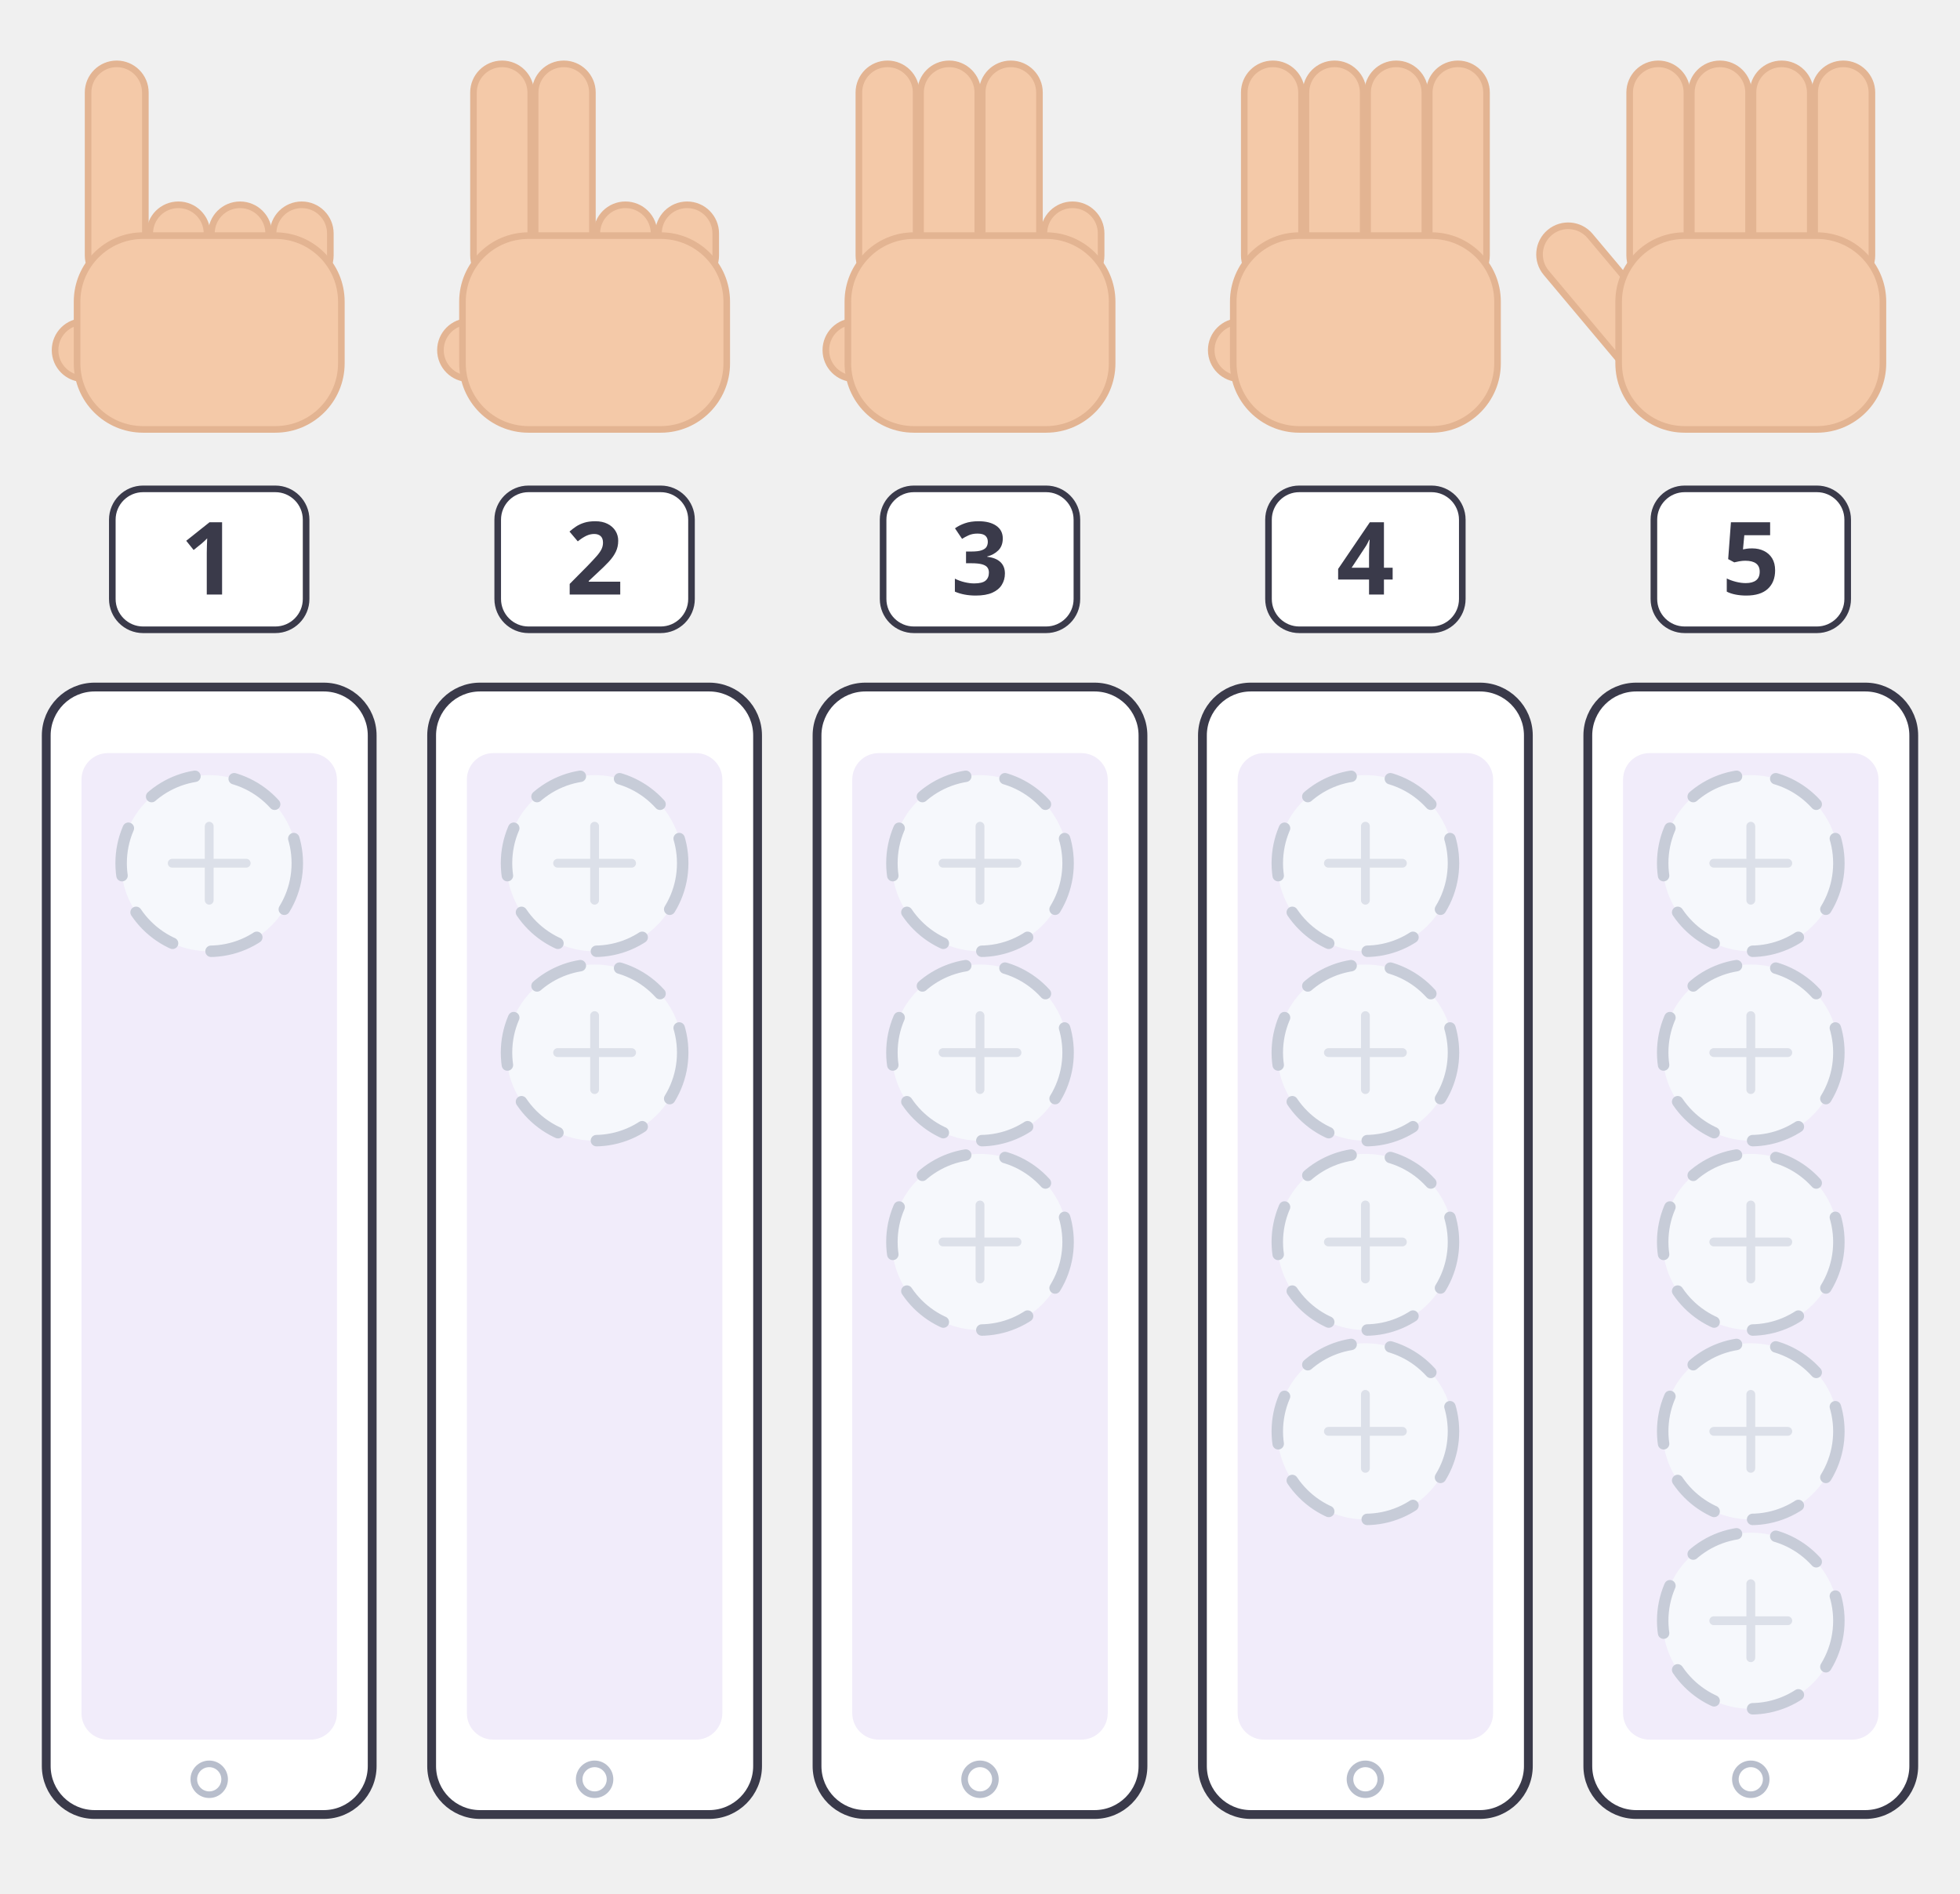
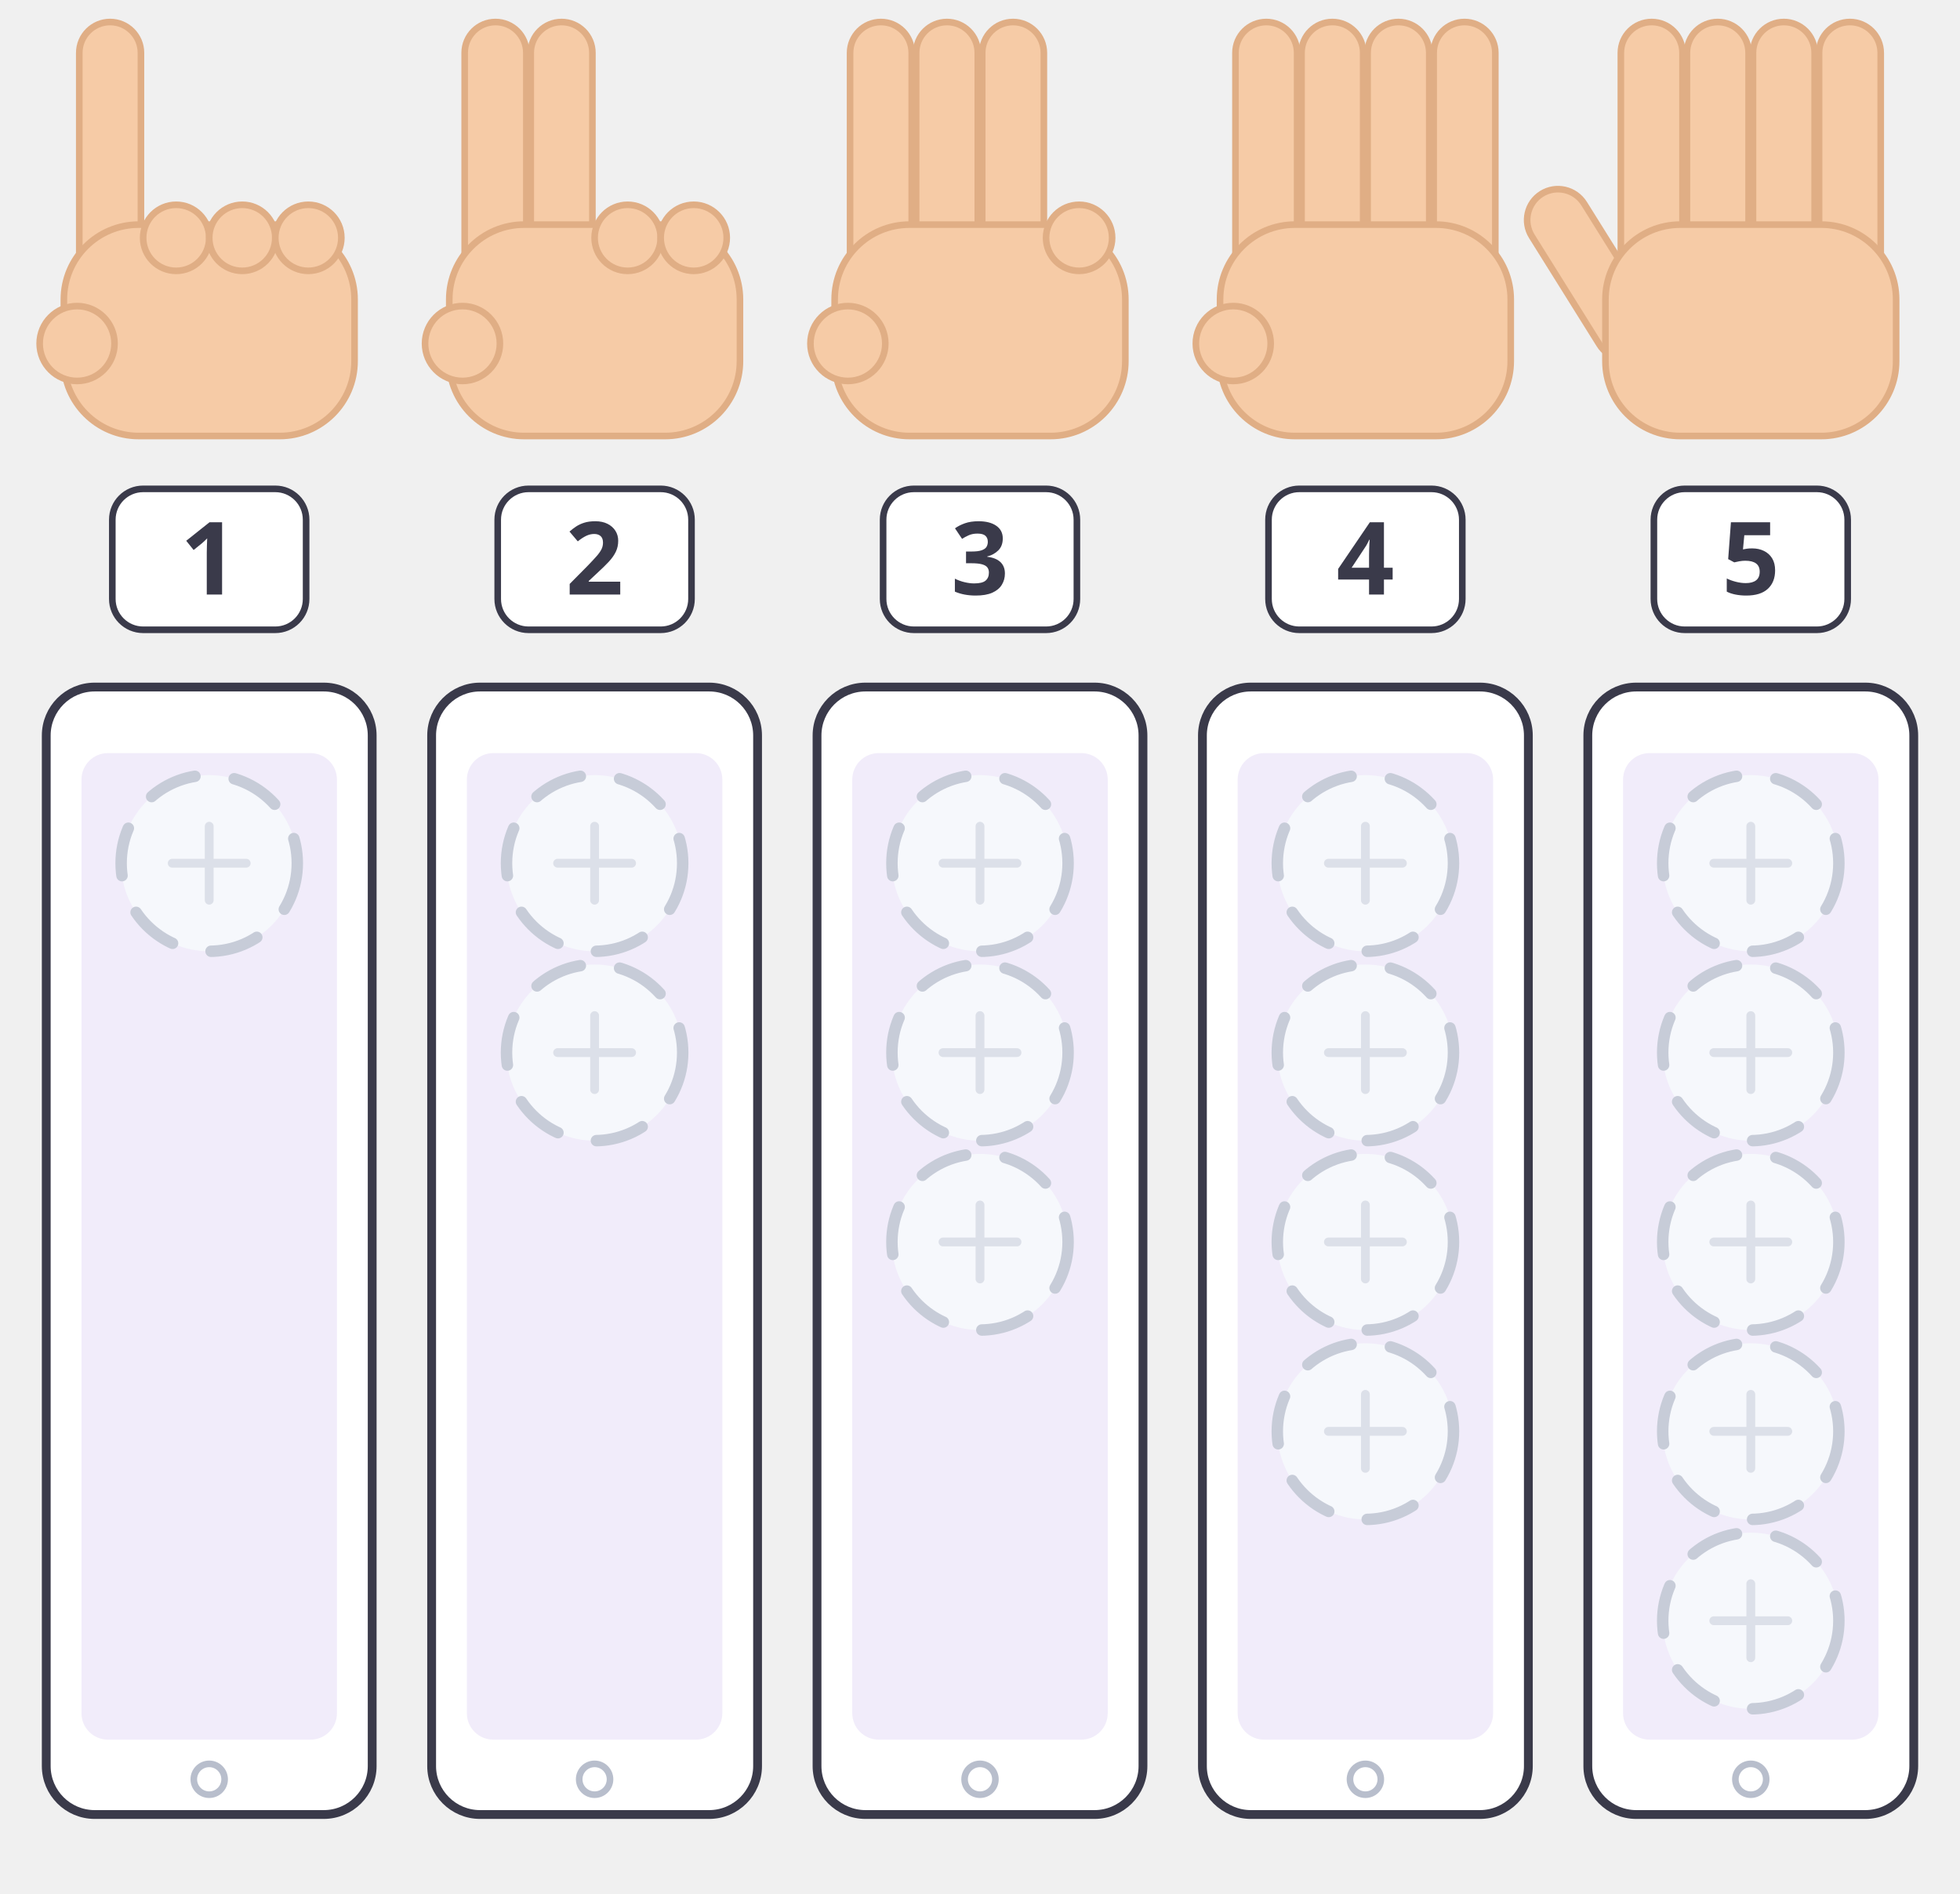
<svg xmlns="http://www.w3.org/2000/svg" viewBox="0 0 890 860" width="890" height="860" font-family="Fredoka, sans-serif">
-   <rect x="40" y="29" width="26" height="100" rx="13" fill="#F4C9A8" stroke="#E3B492" stroke-width="3" />
-   <rect x="68" y="93" width="26" height="36" rx="13" fill="#F4C9A8" stroke="#E3B492" stroke-width="3" />
-   <rect x="96" y="93" width="26" height="36" rx="13" fill="#F4C9A8" stroke="#E3B492" stroke-width="3" />
-   <rect x="124" y="93" width="26" height="36" rx="13" fill="#F4C9A8" stroke="#E3B492" stroke-width="3" />
-   <rect x="25" y="146" width="34" height="26" rx="13" fill="#F4C9A8" stroke="#E3B492" stroke-width="3" />
-   <rect x="35" y="107" width="120" height="88" rx="30" fill="#F4C9A8" stroke="#E3B492" stroke-width="3" />
+   <rect x="36" y="10" width="28" height="120" rx="14" fill="#F6CBA6" stroke="#E0AE85" stroke-width="3" />
+   <rect x="29" y="102" width="132" height="96" rx="34" fill="#F6CBA6" stroke="#E0AE85" stroke-width="3" />
+   <circle cx="80" cy="108" r="15" fill="#F6CBA6" stroke="#E0AE85" stroke-width="3" />
+   <circle cx="110" cy="108" r="15" fill="#F6CBA6" stroke="#E0AE85" stroke-width="3" />
+   <circle cx="140" cy="108" r="15" fill="#F6CBA6" stroke="#E0AE85" stroke-width="3" />
+   <circle cx="35" cy="156" r="17" fill="#F6CBA6" stroke="#E0AE85" stroke-width="3" />
  <rect x="51" y="222" width="88" height="64" rx="14" fill="#fff" stroke="#3A3A4A" stroke-width="3" />
  <text x="95" y="270" text-anchor="middle" font-size="46" font-weight="700" fill="#3A3A4A" font-family="Fredoka, sans-serif">1</text>
  <rect x="21" y="312" width="148" height="512" rx="22" fill="#fff" stroke="#3A3A4A" stroke-width="4" />
  <rect x="37" y="342" width="116" height="448" rx="12" fill="#F1ECFA" />
  <circle cx="95" cy="808" r="7" fill="none" stroke="#B8BECC" stroke-width="3" />
  <circle cx="95.0" cy="392.0" r="40.0" fill="#F6F8FC" stroke="#C7CCD8" stroke-width="5.2" stroke-dasharray="22.0 18.0" stroke-linecap="round" />
  <path d="M78.2,392.0 H111.8 M95.0,375.2 V408.8" stroke="#C7CCD8" stroke-width="4.0" stroke-linecap="round" opacity="0.55" />
-   <rect x="215" y="29" width="26" height="100" rx="13" fill="#F4C9A8" stroke="#E3B492" stroke-width="3" />
-   <rect x="243" y="29" width="26" height="100" rx="13" fill="#F4C9A8" stroke="#E3B492" stroke-width="3" />
-   <rect x="271" y="93" width="26" height="36" rx="13" fill="#F4C9A8" stroke="#E3B492" stroke-width="3" />
-   <rect x="299" y="93" width="26" height="36" rx="13" fill="#F4C9A8" stroke="#E3B492" stroke-width="3" />
-   <rect x="200" y="146" width="34" height="26" rx="13" fill="#F4C9A8" stroke="#E3B492" stroke-width="3" />
-   <rect x="210" y="107" width="120" height="88" rx="30" fill="#F4C9A8" stroke="#E3B492" stroke-width="3" />
+   <rect x="211" y="10" width="28" height="120" rx="14" fill="#F6CBA6" stroke="#E0AE85" stroke-width="3" />
+   <rect x="241" y="10" width="28" height="120" rx="14" fill="#F6CBA6" stroke="#E0AE85" stroke-width="3" />
+   <rect x="204" y="102" width="132" height="96" rx="34" fill="#F6CBA6" stroke="#E0AE85" stroke-width="3" />
+   <circle cx="285" cy="108" r="15" fill="#F6CBA6" stroke="#E0AE85" stroke-width="3" />
+   <circle cx="315" cy="108" r="15" fill="#F6CBA6" stroke="#E0AE85" stroke-width="3" />
+   <circle cx="210" cy="156" r="17" fill="#F6CBA6" stroke="#E0AE85" stroke-width="3" />
  <rect x="226" y="222" width="88" height="64" rx="14" fill="#fff" stroke="#3A3A4A" stroke-width="3" />
  <text x="270" y="270" text-anchor="middle" font-size="46" font-weight="700" fill="#3A3A4A" font-family="Fredoka, sans-serif">2</text>
  <rect x="196" y="312" width="148" height="512" rx="22" fill="#fff" stroke="#3A3A4A" stroke-width="4" />
  <rect x="212" y="342" width="116" height="448" rx="12" fill="#F1ECFA" />
  <circle cx="270" cy="808" r="7" fill="none" stroke="#B8BECC" stroke-width="3" />
  <circle cx="270.0" cy="392.0" r="40.0" fill="#F6F8FC" stroke="#C7CCD8" stroke-width="5.2" stroke-dasharray="22.0 18.0" stroke-linecap="round" />
  <path d="M253.2,392.0 H286.8 M270.0,375.2 V408.8" stroke="#C7CCD8" stroke-width="4.0" stroke-linecap="round" opacity="0.55" />
  <circle cx="270.0" cy="478.0" r="40.0" fill="#F6F8FC" stroke="#C7CCD8" stroke-width="5.2" stroke-dasharray="22.0 18.0" stroke-linecap="round" />
  <path d="M253.2,478.0 H286.8 M270.0,461.2 V494.8" stroke="#C7CCD8" stroke-width="4.0" stroke-linecap="round" opacity="0.55" />
-   <rect x="390" y="29" width="26" height="100" rx="13" fill="#F4C9A8" stroke="#E3B492" stroke-width="3" />
-   <rect x="418" y="29" width="26" height="100" rx="13" fill="#F4C9A8" stroke="#E3B492" stroke-width="3" />
-   <rect x="446" y="29" width="26" height="100" rx="13" fill="#F4C9A8" stroke="#E3B492" stroke-width="3" />
-   <rect x="474" y="93" width="26" height="36" rx="13" fill="#F4C9A8" stroke="#E3B492" stroke-width="3" />
-   <rect x="375" y="146" width="34" height="26" rx="13" fill="#F4C9A8" stroke="#E3B492" stroke-width="3" />
-   <rect x="385" y="107" width="120" height="88" rx="30" fill="#F4C9A8" stroke="#E3B492" stroke-width="3" />
+   <rect x="386" y="10" width="28" height="120" rx="14" fill="#F6CBA6" stroke="#E0AE85" stroke-width="3" />
+   <rect x="416" y="10" width="28" height="120" rx="14" fill="#F6CBA6" stroke="#E0AE85" stroke-width="3" />
+   <rect x="446" y="10" width="28" height="120" rx="14" fill="#F6CBA6" stroke="#E0AE85" stroke-width="3" />
+   <rect x="379" y="102" width="132" height="96" rx="34" fill="#F6CBA6" stroke="#E0AE85" stroke-width="3" />
+   <circle cx="490" cy="108" r="15" fill="#F6CBA6" stroke="#E0AE85" stroke-width="3" />
+   <circle cx="385" cy="156" r="17" fill="#F6CBA6" stroke="#E0AE85" stroke-width="3" />
  <rect x="401" y="222" width="88" height="64" rx="14" fill="#fff" stroke="#3A3A4A" stroke-width="3" />
  <text x="445" y="270" text-anchor="middle" font-size="46" font-weight="700" fill="#3A3A4A" font-family="Fredoka, sans-serif">3</text>
  <rect x="371" y="312" width="148" height="512" rx="22" fill="#fff" stroke="#3A3A4A" stroke-width="4" />
  <rect x="387" y="342" width="116" height="448" rx="12" fill="#F1ECFA" />
  <circle cx="445" cy="808" r="7" fill="none" stroke="#B8BECC" stroke-width="3" />
  <circle cx="445.0" cy="392.0" r="40.0" fill="#F6F8FC" stroke="#C7CCD8" stroke-width="5.2" stroke-dasharray="22.0 18.0" stroke-linecap="round" />
  <path d="M428.2,392.0 H461.8 M445.0,375.2 V408.8" stroke="#C7CCD8" stroke-width="4.0" stroke-linecap="round" opacity="0.55" />
  <circle cx="445.0" cy="478.0" r="40.0" fill="#F6F8FC" stroke="#C7CCD8" stroke-width="5.2" stroke-dasharray="22.0 18.0" stroke-linecap="round" />
  <path d="M428.2,478.0 H461.8 M445.0,461.2 V494.8" stroke="#C7CCD8" stroke-width="4.0" stroke-linecap="round" opacity="0.55" />
  <circle cx="445.0" cy="564.0" r="40.0" fill="#F6F8FC" stroke="#C7CCD8" stroke-width="5.2" stroke-dasharray="22.0 18.0" stroke-linecap="round" />
  <path d="M428.2,564.0 H461.8 M445.0,547.2 V580.8" stroke="#C7CCD8" stroke-width="4.0" stroke-linecap="round" opacity="0.55" />
-   <rect x="565" y="29" width="26" height="100" rx="13" fill="#F4C9A8" stroke="#E3B492" stroke-width="3" />
-   <rect x="593" y="29" width="26" height="100" rx="13" fill="#F4C9A8" stroke="#E3B492" stroke-width="3" />
-   <rect x="621" y="29" width="26" height="100" rx="13" fill="#F4C9A8" stroke="#E3B492" stroke-width="3" />
-   <rect x="649" y="29" width="26" height="100" rx="13" fill="#F4C9A8" stroke="#E3B492" stroke-width="3" />
-   <rect x="550" y="146" width="34" height="26" rx="13" fill="#F4C9A8" stroke="#E3B492" stroke-width="3" />
-   <rect x="560" y="107" width="120" height="88" rx="30" fill="#F4C9A8" stroke="#E3B492" stroke-width="3" />
+   <rect x="561" y="10" width="28" height="120" rx="14" fill="#F6CBA6" stroke="#E0AE85" stroke-width="3" />
+   <rect x="591" y="10" width="28" height="120" rx="14" fill="#F6CBA6" stroke="#E0AE85" stroke-width="3" />
+   <rect x="621" y="10" width="28" height="120" rx="14" fill="#F6CBA6" stroke="#E0AE85" stroke-width="3" />
+   <rect x="651" y="10" width="28" height="120" rx="14" fill="#F6CBA6" stroke="#E0AE85" stroke-width="3" />
+   <rect x="554" y="102" width="132" height="96" rx="34" fill="#F6CBA6" stroke="#E0AE85" stroke-width="3" />
+   <circle cx="560" cy="156" r="17" fill="#F6CBA6" stroke="#E0AE85" stroke-width="3" />
  <rect x="576" y="222" width="88" height="64" rx="14" fill="#fff" stroke="#3A3A4A" stroke-width="3" />
  <text x="620" y="270" text-anchor="middle" font-size="46" font-weight="700" fill="#3A3A4A" font-family="Fredoka, sans-serif">4</text>
  <rect x="546" y="312" width="148" height="512" rx="22" fill="#fff" stroke="#3A3A4A" stroke-width="4" />
  <rect x="562" y="342" width="116" height="448" rx="12" fill="#F1ECFA" />
  <circle cx="620" cy="808" r="7" fill="none" stroke="#B8BECC" stroke-width="3" />
  <circle cx="620.0" cy="392.0" r="40.0" fill="#F6F8FC" stroke="#C7CCD8" stroke-width="5.2" stroke-dasharray="22.0 18.0" stroke-linecap="round" />
  <path d="M603.2,392.0 H636.8 M620.0,375.2 V408.8" stroke="#C7CCD8" stroke-width="4.0" stroke-linecap="round" opacity="0.55" />
  <circle cx="620.0" cy="478.0" r="40.0" fill="#F6F8FC" stroke="#C7CCD8" stroke-width="5.2" stroke-dasharray="22.0 18.0" stroke-linecap="round" />
  <path d="M603.2,478.0 H636.8 M620.0,461.2 V494.8" stroke="#C7CCD8" stroke-width="4.0" stroke-linecap="round" opacity="0.55" />
  <circle cx="620.0" cy="564.0" r="40.0" fill="#F6F8FC" stroke="#C7CCD8" stroke-width="5.2" stroke-dasharray="22.0 18.0" stroke-linecap="round" />
  <path d="M603.2,564.0 H636.8 M620.0,547.2 V580.8" stroke="#C7CCD8" stroke-width="4.0" stroke-linecap="round" opacity="0.55" />
  <circle cx="620.0" cy="650.0" r="40.0" fill="#F6F8FC" stroke="#C7CCD8" stroke-width="5.2" stroke-dasharray="22.0 18.0" stroke-linecap="round" />
  <path d="M603.2,650.0 H636.8 M620.0,633.2 V666.8" stroke="#C7CCD8" stroke-width="4.0" stroke-linecap="round" opacity="0.55" />
-   <rect x="740" y="29" width="26" height="100" rx="13" fill="#F4C9A8" stroke="#E3B492" stroke-width="3" />
-   <rect x="768" y="29" width="26" height="100" rx="13" fill="#F4C9A8" stroke="#E3B492" stroke-width="3" />
-   <rect x="796" y="29" width="26" height="100" rx="13" fill="#F4C9A8" stroke="#E3B492" stroke-width="3" />
-   <rect x="824" y="29" width="26" height="100" rx="13" fill="#F4C9A8" stroke="#E3B492" stroke-width="3" />
-   <g transform="rotate(-40 741 150)">
-     <rect x="728" y="92" width="26" height="78" rx="13" fill="#F4C9A8" stroke="#E3B492" stroke-width="3" />
+   <rect x="736" y="10" width="28" height="120" rx="14" fill="#F6CBA6" stroke="#E0AE85" stroke-width="3" />
+   <rect x="766" y="10" width="28" height="120" rx="14" fill="#F6CBA6" stroke="#E0AE85" stroke-width="3" />
+   <rect x="796" y="10" width="28" height="120" rx="14" fill="#F6CBA6" stroke="#E0AE85" stroke-width="3" />
+   <rect x="826" y="10" width="28" height="120" rx="14" fill="#F6CBA6" stroke="#E0AE85" stroke-width="3" />
+   <g transform="rotate(-32 735 144)">
+     <rect x="721" y="78" width="28" height="86" rx="14" fill="#F6CBA6" stroke="#E0AE85" stroke-width="3" />
  </g>
-   <rect x="735" y="107" width="120" height="88" rx="30" fill="#F4C9A8" stroke="#E3B492" stroke-width="3" />
+   <rect x="729" y="102" width="132" height="96" rx="34" fill="#F6CBA6" stroke="#E0AE85" stroke-width="3" />
  <rect x="751" y="222" width="88" height="64" rx="14" fill="#fff" stroke="#3A3A4A" stroke-width="3" />
  <text x="795" y="270" text-anchor="middle" font-size="46" font-weight="700" fill="#3A3A4A" font-family="Fredoka, sans-serif">5</text>
  <rect x="721" y="312" width="148" height="512" rx="22" fill="#fff" stroke="#3A3A4A" stroke-width="4" />
  <rect x="737" y="342" width="116" height="448" rx="12" fill="#F1ECFA" />
  <circle cx="795" cy="808" r="7" fill="none" stroke="#B8BECC" stroke-width="3" />
  <circle cx="795.0" cy="392.0" r="40.0" fill="#F6F8FC" stroke="#C7CCD8" stroke-width="5.2" stroke-dasharray="22.0 18.0" stroke-linecap="round" />
  <path d="M778.2,392.0 H811.8 M795.0,375.2 V408.8" stroke="#C7CCD8" stroke-width="4.0" stroke-linecap="round" opacity="0.55" />
  <circle cx="795.0" cy="478.0" r="40.0" fill="#F6F8FC" stroke="#C7CCD8" stroke-width="5.2" stroke-dasharray="22.0 18.0" stroke-linecap="round" />
  <path d="M778.2,478.0 H811.8 M795.0,461.2 V494.8" stroke="#C7CCD8" stroke-width="4.0" stroke-linecap="round" opacity="0.55" />
  <circle cx="795.0" cy="564.0" r="40.0" fill="#F6F8FC" stroke="#C7CCD8" stroke-width="5.2" stroke-dasharray="22.0 18.0" stroke-linecap="round" />
  <path d="M778.2,564.0 H811.8 M795.0,547.2 V580.8" stroke="#C7CCD8" stroke-width="4.0" stroke-linecap="round" opacity="0.55" />
  <circle cx="795.0" cy="650.0" r="40.0" fill="#F6F8FC" stroke="#C7CCD8" stroke-width="5.2" stroke-dasharray="22.0 18.0" stroke-linecap="round" />
  <path d="M778.2,650.0 H811.8 M795.0,633.2 V666.8" stroke="#C7CCD8" stroke-width="4.0" stroke-linecap="round" opacity="0.55" />
  <circle cx="795.0" cy="736.0" r="40.0" fill="#F6F8FC" stroke="#C7CCD8" stroke-width="5.2" stroke-dasharray="22.0 18.0" stroke-linecap="round" />
  <path d="M778.2,736.0 H811.8 M795.0,719.2 V752.8" stroke="#C7CCD8" stroke-width="4.0" stroke-linecap="round" opacity="0.55" />
</svg>
